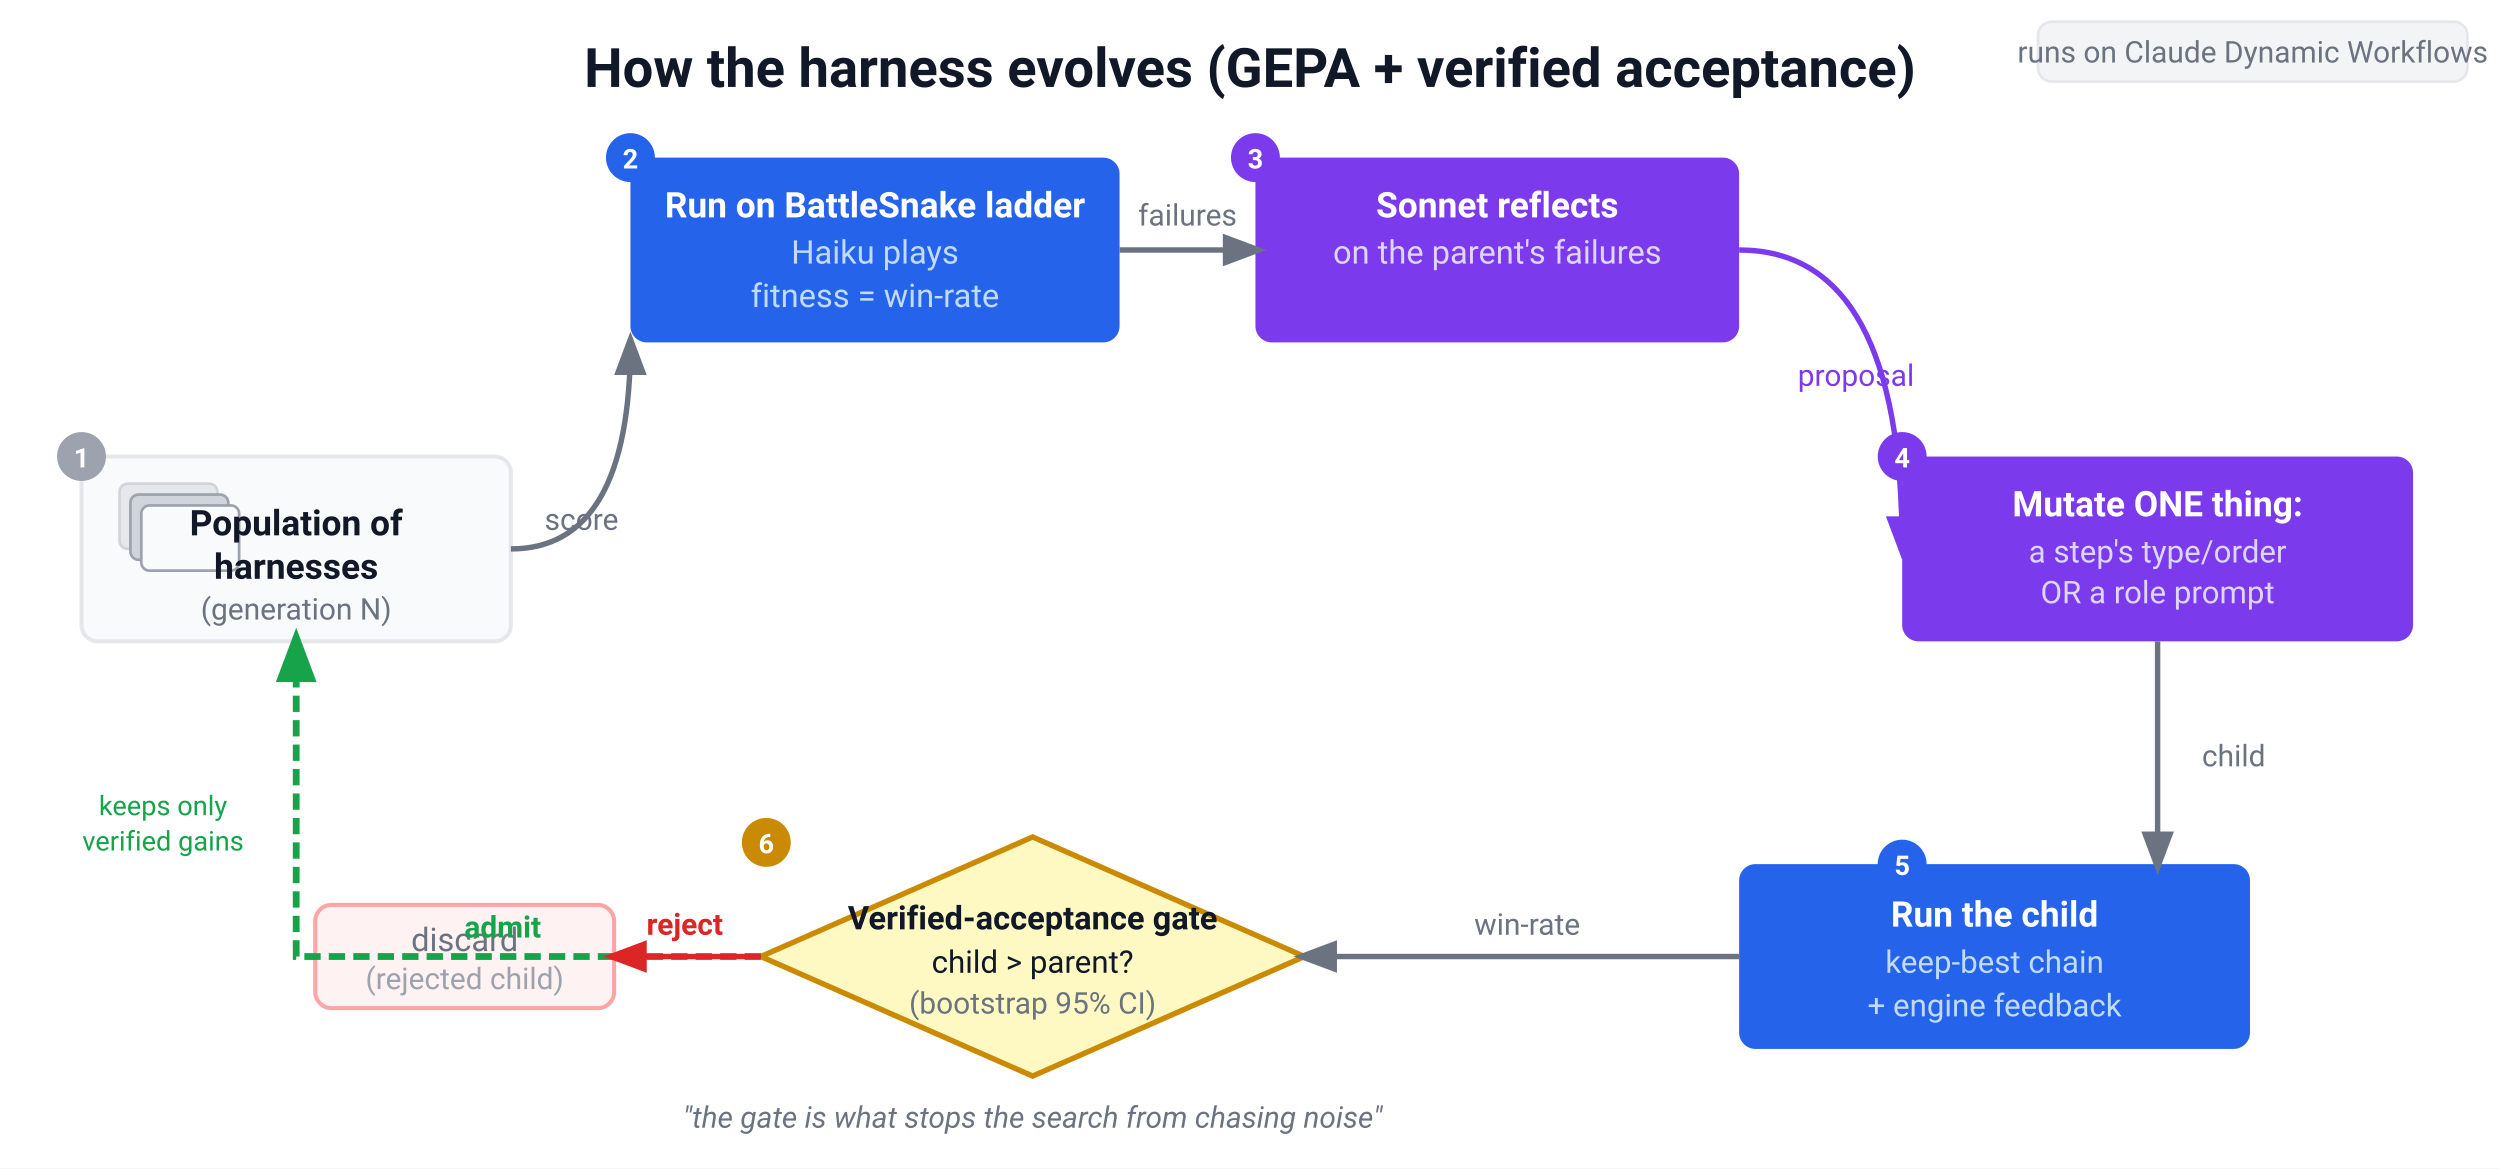
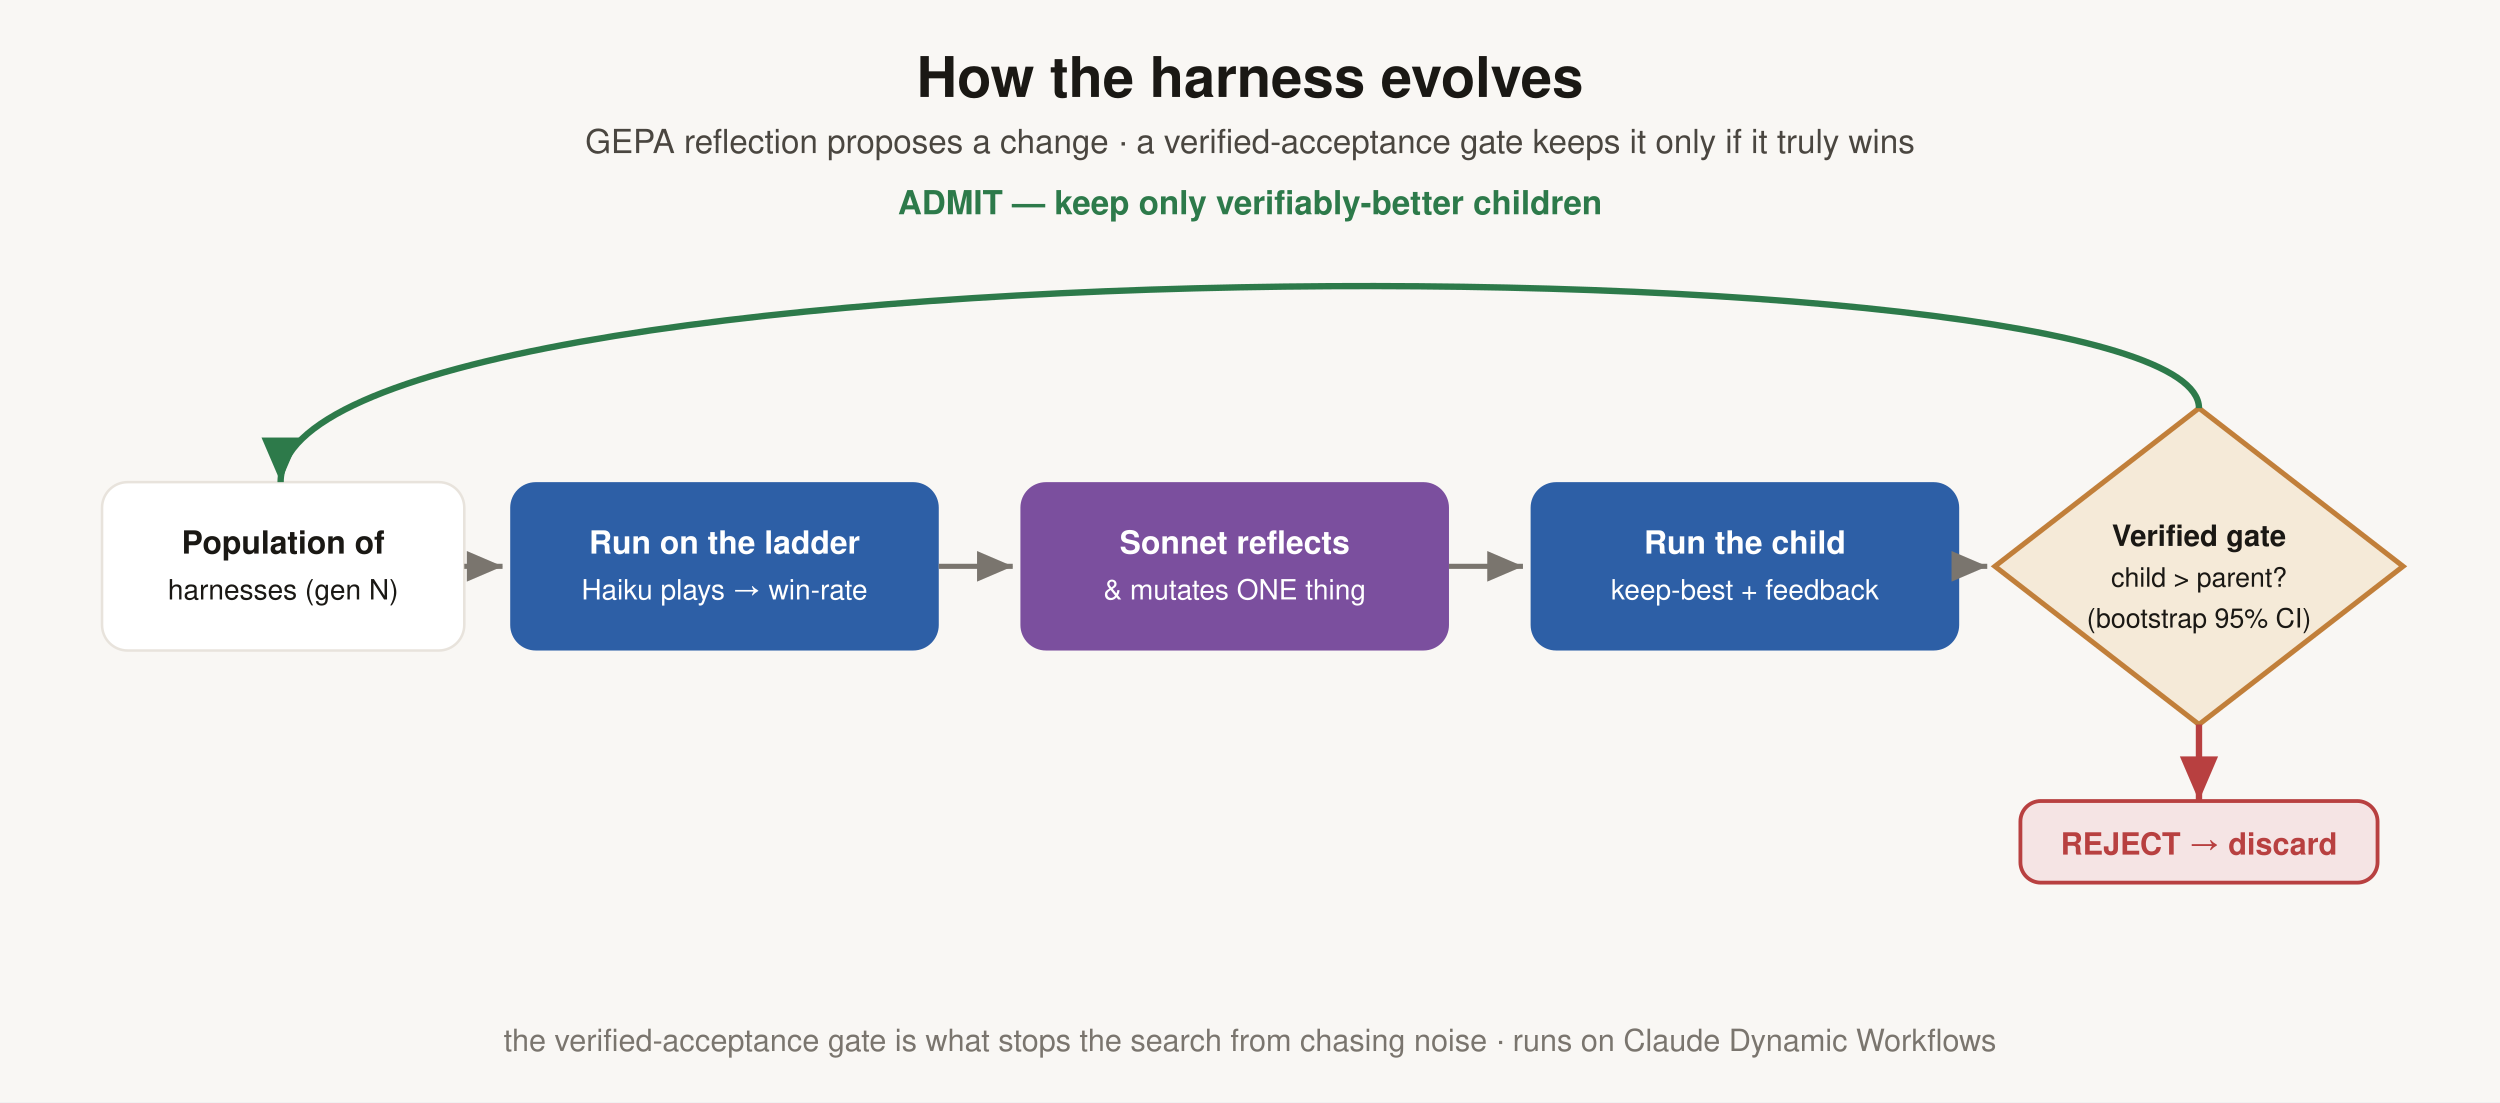
- <svg xmlns="http://www.w3.org/2000/svg" width="920" height="430" viewBox="0 0 920 430" font-family="system-ui,-apple-system,Segoe UI,Roboto,Helvetica,Arial,sans-serif">
-   <rect width="920" height="430" fill="#ffffff" />
-   <text x="460" y="32" text-anchor="middle" font-size="20" font-weight="700" fill="#111827">How the harness evolves (GEPA + verified acceptance)</text>
-   <rect x="750" y="8" width="158" height="22" rx="5" fill="#f3f4f6" stroke="#e5e7eb" stroke-width="1" />
-   <text x="829" y="23" text-anchor="middle" font-size="11" fill="#6b7280">runs on Claude Dynamic Workflows</text>
-   <rect x="30" y="168" width="158" height="68" rx="6" fill="#f9fafb" stroke="#e5e7eb" stroke-width="1.5" />
-   <rect x="44" y="178" width="36" height="24" rx="3" fill="#e5e7eb" stroke="#d1d5db" stroke-width="1" />
-   <rect x="48" y="182" width="36" height="24" rx="3" fill="#d1d5db" stroke="#9ca3af" stroke-width="1" />
-   <rect x="52" y="186" width="36" height="24" rx="3" fill="#f9fafb" stroke="#9ca3af" stroke-width="1" />
-   <text x="109" y="197" text-anchor="middle" font-size="13" font-weight="600" fill="#111827">Population of</text>
-   <text x="109" y="213" text-anchor="middle" font-size="13" font-weight="600" fill="#111827">harnesses</text>
-   <text x="109" y="228" text-anchor="middle" font-size="11" fill="#6b7280">(generation N)</text>
-   <rect x="232" y="58" width="180" height="68" rx="6" fill="#2563eb" />
-   <text x="322" y="80" text-anchor="middle" font-size="13" font-weight="600" fill="#ffffff">Run on BattleSnake ladder</text>
-   <text x="322" y="97" text-anchor="middle" font-size="12" fill="#bfdbfe">Haiku plays</text>
-   <text x="322" y="113" text-anchor="middle" font-size="12" fill="#bfdbfe">fitness = win-rate</text>
-   <rect x="462" y="58" width="178" height="68" rx="6" fill="#7c3aed" />
-   <text x="551" y="80" text-anchor="middle" font-size="13" font-weight="600" fill="#ffffff">Sonnet reflects</text>
-   <text x="551" y="97" text-anchor="middle" font-size="12" fill="#ddd6fe">on the parent's failures</text>
-   <rect x="700" y="168" width="188" height="68" rx="6" fill="#7c3aed" />
-   <text x="794" y="190" text-anchor="middle" font-size="13" font-weight="600" fill="#ffffff">Mutate ONE thing:</text>
-   <text x="794" y="207" text-anchor="middle" font-size="11.5" fill="#ddd6fe">a step's type/order</text>
-   <text x="794" y="222" text-anchor="middle" font-size="11.5" fill="#ddd6fe">OR a role prompt</text>
-   <rect x="640" y="318" width="188" height="68" rx="6" fill="#2563eb" />
-   <text x="734" y="341" text-anchor="middle" font-size="13" font-weight="600" fill="#ffffff">Run the child</text>
-   <text x="734" y="358" text-anchor="middle" font-size="11.5" fill="#bfdbfe">keep-best chain</text>
-   <text x="734" y="374" text-anchor="middle" font-size="11.5" fill="#bfdbfe">+ engine feedback</text>
-   <polygon points="380,308 480,352 380,396 280,352" fill="#fef9c3" stroke="#ca8a04" stroke-width="2" />
-   <text x="380" y="342" text-anchor="middle" font-size="12" font-weight="700" fill="#111827">Verified-acceptance gate</text>
-   <text x="380" y="358" text-anchor="middle" font-size="11.5" fill="#111827">child &gt; parent?</text>
-   <text x="380" y="373" text-anchor="middle" font-size="11" fill="#6b7280">(bootstrap 95% CI)</text>
-   <text x="380" y="415" text-anchor="middle" font-size="11" font-style="italic" fill="#6b7280">"the gate is what stops the search from chasing noise"</text>
-   <rect x="116" y="333" width="110" height="38" rx="6" fill="#fef2f2" stroke="#fca5a5" stroke-width="1.5" />
-   <text x="171" y="350" text-anchor="middle" font-size="12" fill="#6b7280">discard</text>
-   <text x="171" y="364" text-anchor="middle" font-size="11" fill="#9ca3af">(rejected child)</text>
-   <path d="M 188 202 Q 232 202 232 126" fill="none" stroke="#6b7280" stroke-width="2" marker-end="url(#arrow-gray)" />
-   <text x="214" y="195" text-anchor="middle" font-size="11" fill="#6b7280">score</text>
-   <path d="M 412 92 L 462 92" fill="none" stroke="#6b7280" stroke-width="2" marker-end="url(#arrow-gray)" />
-   <text x="437" y="83" text-anchor="middle" font-size="11" fill="#6b7280">failures</text>
-   <path d="M 640 92 Q 700 92 700 202" fill="none" stroke="#7c3aed" stroke-width="2" marker-end="url(#arrow-violet)" />
-   <text x="683" y="142" text-anchor="middle" font-size="11" fill="#7c3aed">proposal</text>
-   <path d="M 794 236 L 794 318" fill="none" stroke="#6b7280" stroke-width="2" marker-end="url(#arrow-gray)" />
-   <text x="822" y="282" text-anchor="middle" font-size="11" fill="#6b7280">child</text>
-   <path d="M 640 352 L 480 352" fill="none" stroke="#6b7280" stroke-width="2" marker-end="url(#arrow-gray)" />
-   <text x="562" y="344" text-anchor="middle" font-size="11" fill="#6b7280">win-rate</text>
-   <path d="M 280 352 L 109 352 L 109 236" fill="none" stroke="#16a34a" stroke-width="2.5" stroke-dasharray="6,3" marker-end="url(#arrow-green)" />
-   <text x="185" y="345" text-anchor="middle" font-size="11" font-weight="600" fill="#16a34a">admit</text>
-   <text x="60" y="300" text-anchor="middle" font-size="10" fill="#16a34a">keeps only</text>
-   <text x="60" y="313" text-anchor="middle" font-size="10" fill="#16a34a">verified gains</text>
-   <path d="M 280 352 L 226 352" fill="none" stroke="#dc2626" stroke-width="2" marker-end="url(#arrow-red)" />
-   <text x="252" y="344" text-anchor="middle" font-size="11" font-weight="600" fill="#dc2626">reject</text>
+ <svg xmlns="http://www.w3.org/2000/svg" width="980" height="432" viewBox="0 0 980 432" font-family="system-ui,-apple-system,Segoe UI,Helvetica,Arial,sans-serif">
+   <rect width="980" height="432" fill="#f9f7f4" />
  <defs>
-     <marker id="arrow-gray" markerWidth="8" markerHeight="8" refX="6" refY="3" orient="auto">
-       <path d="M0,0 L0,6 L8,3 z" fill="#6b7280" />
+     <marker id="a" markerWidth="9" markerHeight="9" refX="7" refY="3" orient="auto">
+       <path d="M0,0 L7,3 L0,6 Z" fill="#7a756e" />
    </marker>
-     <marker id="arrow-green" markerWidth="8" markerHeight="8" refX="6" refY="3" orient="auto">
-       <path d="M0,0 L0,6 L8,3 z" fill="#16a34a" />
+     <marker id="ag" markerWidth="10" markerHeight="10" refX="7" refY="3" orient="auto">
+       <path d="M0,0 L7,3 L0,6 Z" fill="#2d7a4a" />
    </marker>
-     <marker id="arrow-red" markerWidth="8" markerHeight="8" refX="6" refY="3" orient="auto">
-       <path d="M0,0 L0,6 L8,3 z" fill="#dc2626" />
+     <marker id="ar" markerWidth="10" markerHeight="10" refX="7" refY="3" orient="auto">
+       <path d="M0,0 L7,3 L0,6 Z" fill="#b84040" />
    </marker>
-     <marker id="arrow-violet" markerWidth="8" markerHeight="8" refX="6" refY="3" orient="auto">
-       <path d="M0,0 L0,6 L8,3 z" fill="#7c3aed" />
+     <marker id="aa" markerWidth="9" markerHeight="9" refX="6" refY="3" orient="auto">
+       <path d="M0,0 L7,3 L0,6 Z" fill="#c17f3a" />
    </marker>
  </defs>
-   <circle cx="232" cy="58" r="9" fill="#2563eb" />
-   <text x="232" y="62" text-anchor="middle" font-size="10" font-weight="700" fill="#ffffff">2</text>
-   <circle cx="462" cy="58" r="9" fill="#7c3aed" />
-   <text x="462" y="62" text-anchor="middle" font-size="10" font-weight="700" fill="#ffffff">3</text>
-   <circle cx="700" cy="168" r="9" fill="#7c3aed" />
-   <text x="700" y="172" text-anchor="middle" font-size="10" font-weight="700" fill="#ffffff">4</text>
-   <circle cx="700" cy="318" r="9" fill="#2563eb" />
-   <text x="700" y="322" text-anchor="middle" font-size="10" font-weight="700" fill="#ffffff">5</text>
-   <circle cx="30" cy="168" r="9" fill="#9ca3af" />
-   <text x="30" y="172" text-anchor="middle" font-size="10" font-weight="700" fill="#ffffff">1</text>
-   <circle cx="282" cy="310" r="9" fill="#ca8a04" />
-   <text x="282" y="314" text-anchor="middle" font-size="10" font-weight="700" fill="#ffffff">6</text>
+   <text x="490.0" y="38.0" font-family="system-ui,-apple-system,Segoe UI,Helvetica,Arial,sans-serif" font-size="22" font-weight="800" fill="#1a1814" text-anchor="middle">How the harness evolves</text>
+   <text x="490.0" y="60.0" font-family="system-ui,-apple-system,Segoe UI,Helvetica,Arial,sans-serif" font-size="13" font-weight="400" fill="#4a4640" text-anchor="middle">GEPA reflection proposes a change · a verified-acceptance gate keeps it only if it truly wins</text>
+   <rect x="40.0" y="189.0" width="142.0" height="66.0" rx="10" fill="#ffffff" stroke="#e8e3dc" stroke-width="1" />
+   <text x="111.0" y="217.0" font-family="system-ui,-apple-system,Segoe UI,Helvetica,Arial,sans-serif" font-size="12.5" font-weight="700" fill="#1a1814" text-anchor="middle">Population of</text>
+   <text x="111.0" y="235.0" font-family="system-ui,-apple-system,Segoe UI,Helvetica,Arial,sans-serif" font-size="11.0" font-weight="400" fill="#1a1814" text-anchor="middle">harnesses (gen N)</text>
+   <rect x="200.0" y="189.0" width="168.0" height="66.0" rx="10" fill="#2d5fa6" />
+   <text x="284.0" y="217.0" font-family="system-ui,-apple-system,Segoe UI,Helvetica,Arial,sans-serif" font-size="12.5" font-weight="700" fill="#fff" text-anchor="middle">Run on the ladder</text>
+   <text x="284.0" y="235.0" font-family="system-ui,-apple-system,Segoe UI,Helvetica,Arial,sans-serif" font-size="11.0" font-weight="400" fill="#fff" text-anchor="middle">Haiku plays → win-rate</text>
+   <rect x="400.0" y="189.0" width="168.0" height="66.0" rx="10" fill="#7b4f9e" />
+   <text x="484.0" y="217.0" font-family="system-ui,-apple-system,Segoe UI,Helvetica,Arial,sans-serif" font-size="12.5" font-weight="700" fill="#fff" text-anchor="middle">Sonnet reflects</text>
+   <text x="484.0" y="235.0" font-family="system-ui,-apple-system,Segoe UI,Helvetica,Arial,sans-serif" font-size="11.0" font-weight="400" fill="#fff" text-anchor="middle">&amp; mutates ONE thing</text>
+   <rect x="600.0" y="189.0" width="168.0" height="66.0" rx="10" fill="#2d5fa6" />
+   <text x="684.0" y="217.0" font-family="system-ui,-apple-system,Segoe UI,Helvetica,Arial,sans-serif" font-size="12.5" font-weight="700" fill="#fff" text-anchor="middle">Run the child</text>
+   <text x="684.0" y="235.0" font-family="system-ui,-apple-system,Segoe UI,Helvetica,Arial,sans-serif" font-size="11.0" font-weight="400" fill="#fff" text-anchor="middle">keep-best + feedback</text>
+   <path d="M862,160 L942,222 L862,284 L782,222 Z" fill="#f5ead8" stroke="#c17f3a" stroke-width="2" />
+   <text x="862.0" y="214.0" font-family="system-ui,-apple-system,Segoe UI,Helvetica,Arial,sans-serif" font-size="11.5" font-weight="700" fill="#1a1814" text-anchor="middle">Verified gate</text>
+   <text x="862.0" y="230.0" font-family="system-ui,-apple-system,Segoe UI,Helvetica,Arial,sans-serif" font-size="10.5" font-weight="400" fill="#1a1814" text-anchor="middle">child &gt; parent?</text>
+   <text x="862.0" y="246.0" font-family="system-ui,-apple-system,Segoe UI,Helvetica,Arial,sans-serif" font-size="10.5" font-weight="400" fill="#1a1814" text-anchor="middle">(bootstrap 95% CI)</text>
+   <path d="M182,222 L197,222" stroke="#7a756e" stroke-width="2" marker-end="url(#a)" />
+   <path d="M368,222 L397,222" stroke="#7a756e" stroke-width="2" marker-end="url(#a)" />
+   <path d="M568,222 L597,222" stroke="#7a756e" stroke-width="2" marker-end="url(#a)" />
+   <path d="M768,222 L779,222" stroke="#7a756e" stroke-width="2" marker-end="url(#a)" />
+   <path d="M862,160 C862,92 110,92 110,189.0" fill="none" stroke="#2d7a4a" stroke-width="2.5" marker-end="url(#ag)" />
+   <text x="490.0" y="84.0" font-family="system-ui,-apple-system,Segoe UI,Helvetica,Arial,sans-serif" font-size="13" font-weight="800" fill="#2d7a4a" text-anchor="middle">ADMIT  —  keep only verifiably-better children</text>
+   <path d="M862,284 L862,314" stroke="#b84040" stroke-width="2.5" marker-end="url(#ar)" />
+   <rect x="792.0" y="314.0" width="140.0" height="32.0" rx="8" fill="#f5e4e4" stroke="#b84040" stroke-width="1.5" />
+   <text x="862.0" y="335.0" font-family="system-ui,-apple-system,Segoe UI,Helvetica,Arial,sans-serif" font-size="12" font-weight="700" fill="#b84040" text-anchor="middle">REJECT → discard</text>
+   <text x="490.0" y="412.0" font-family="system-ui,-apple-system,Segoe UI,Helvetica,Arial,sans-serif" font-size="12" font-weight="400" fill="#7a756e" text-anchor="middle">the verified-acceptance gate is what stops the search from chasing noise  ·  runs on Claude Dynamic Workflows</text>
</svg>
